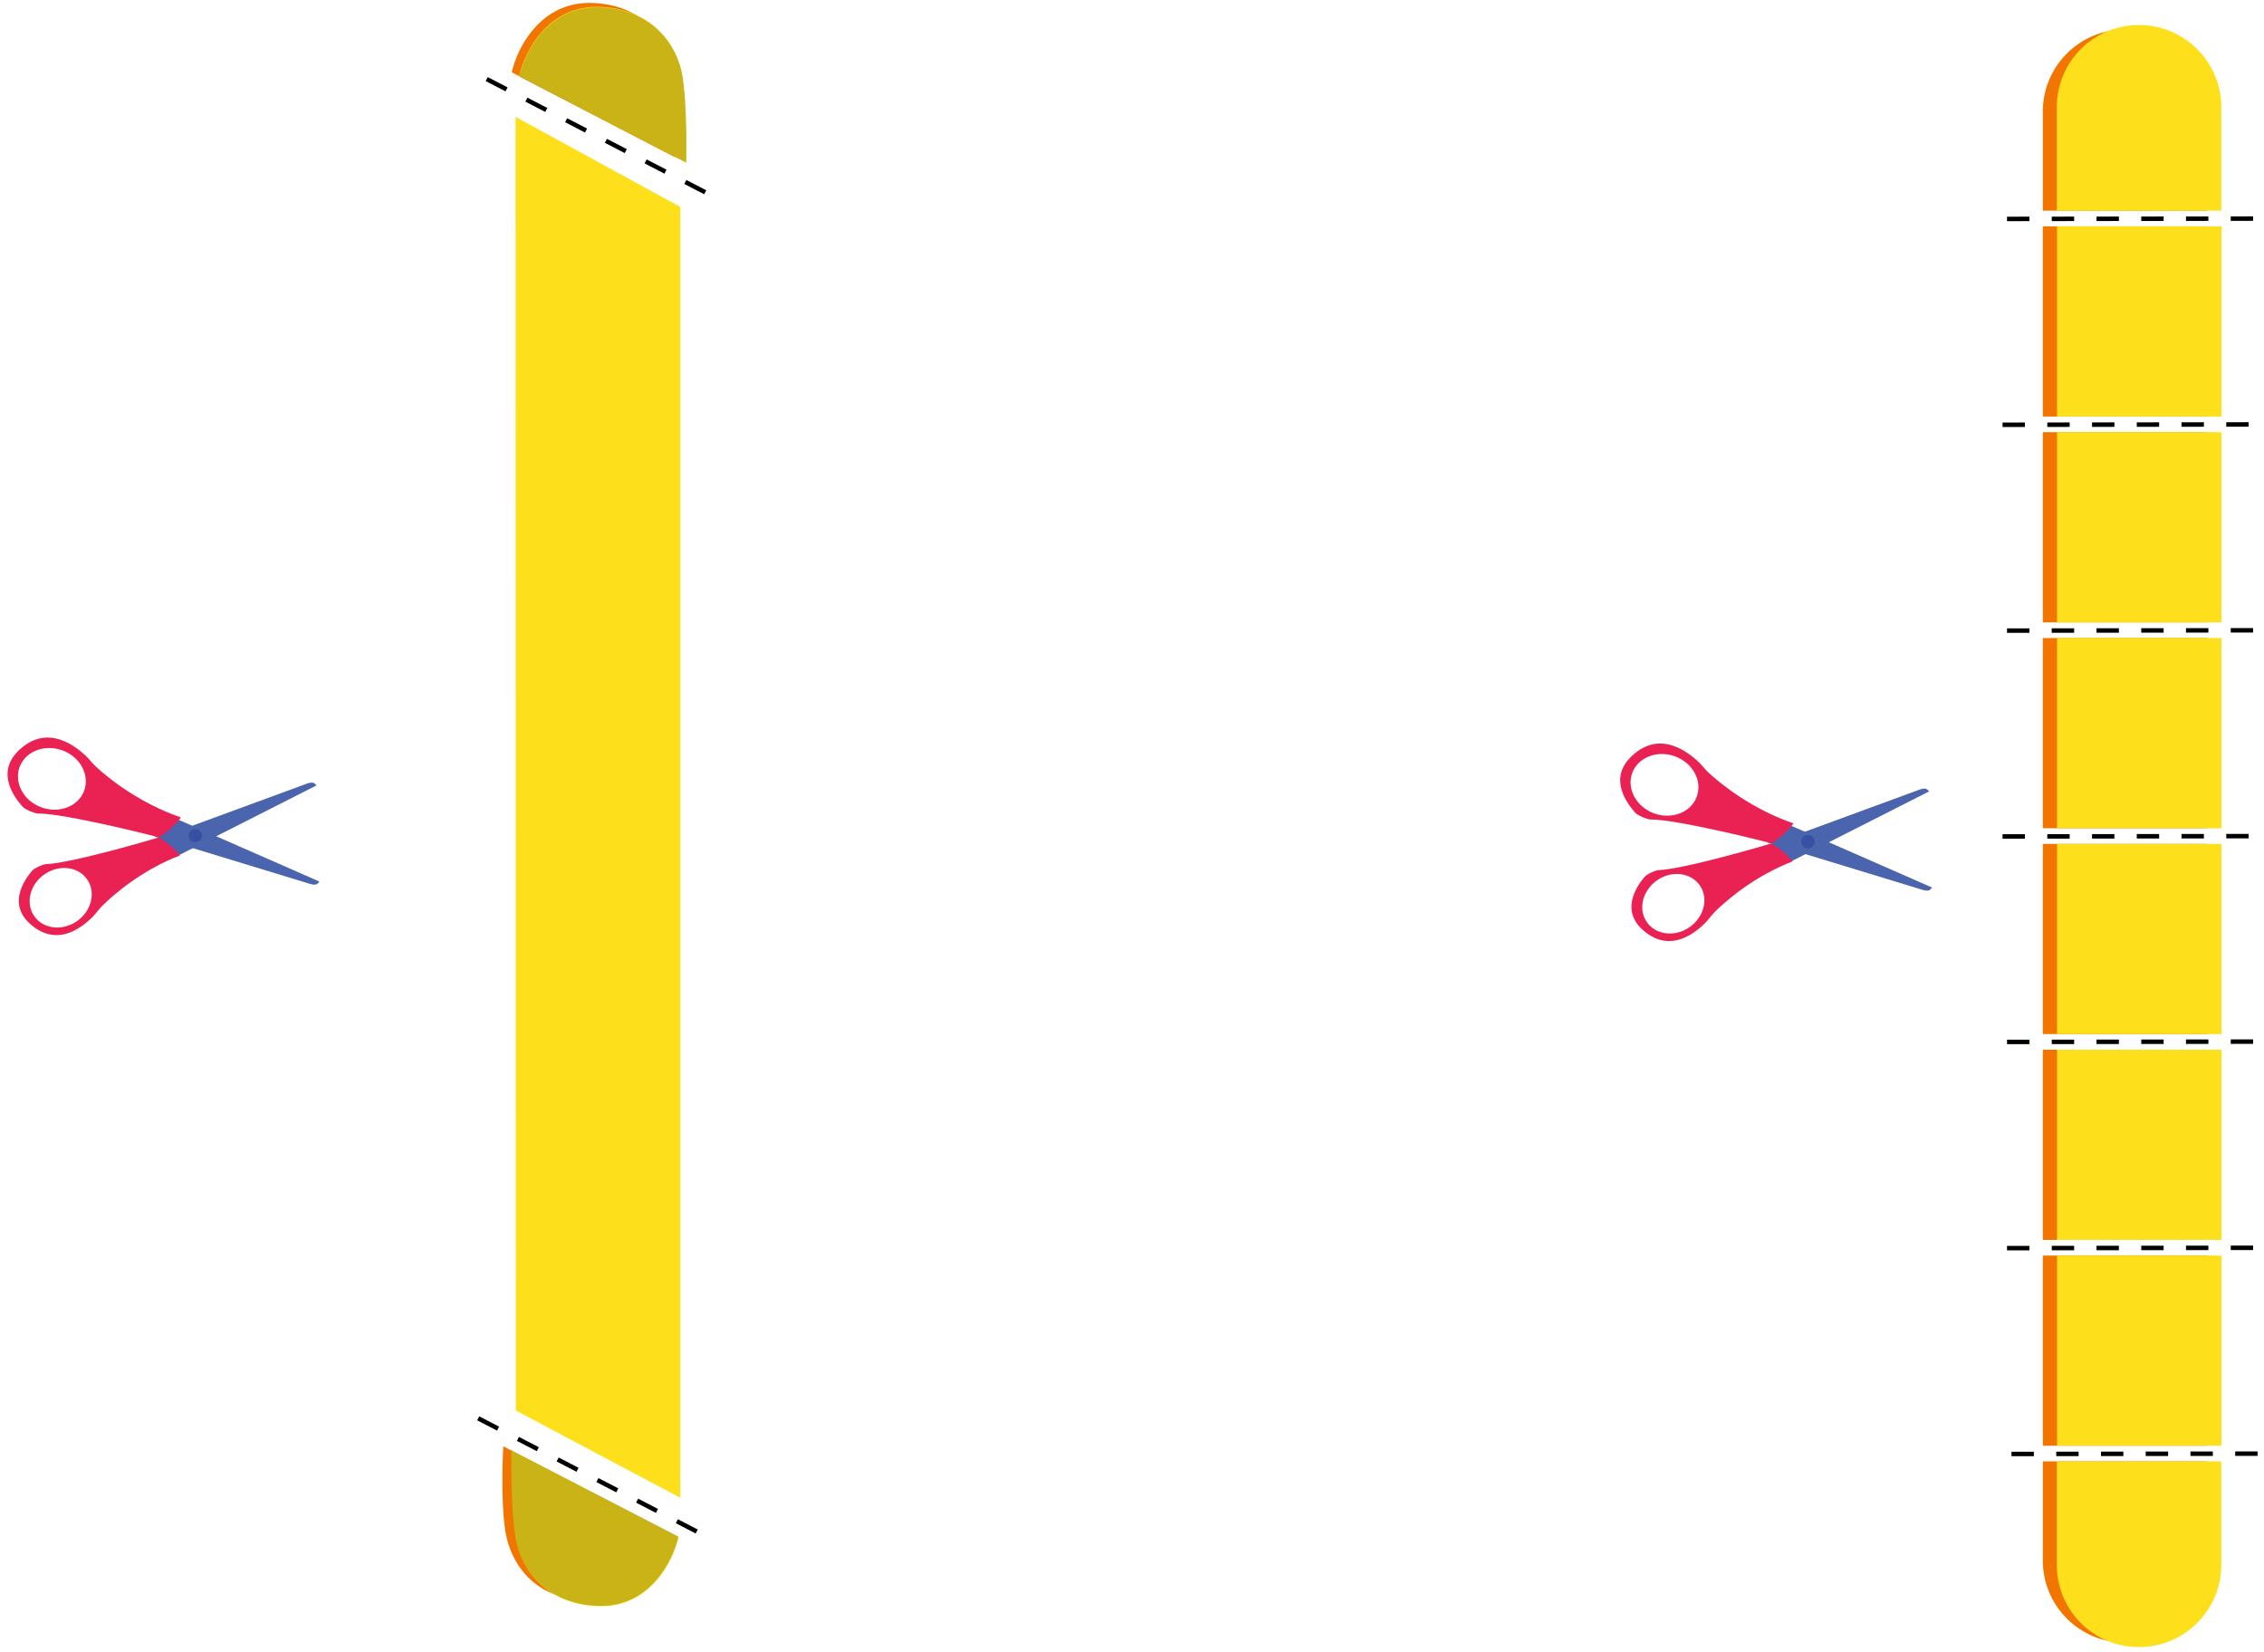
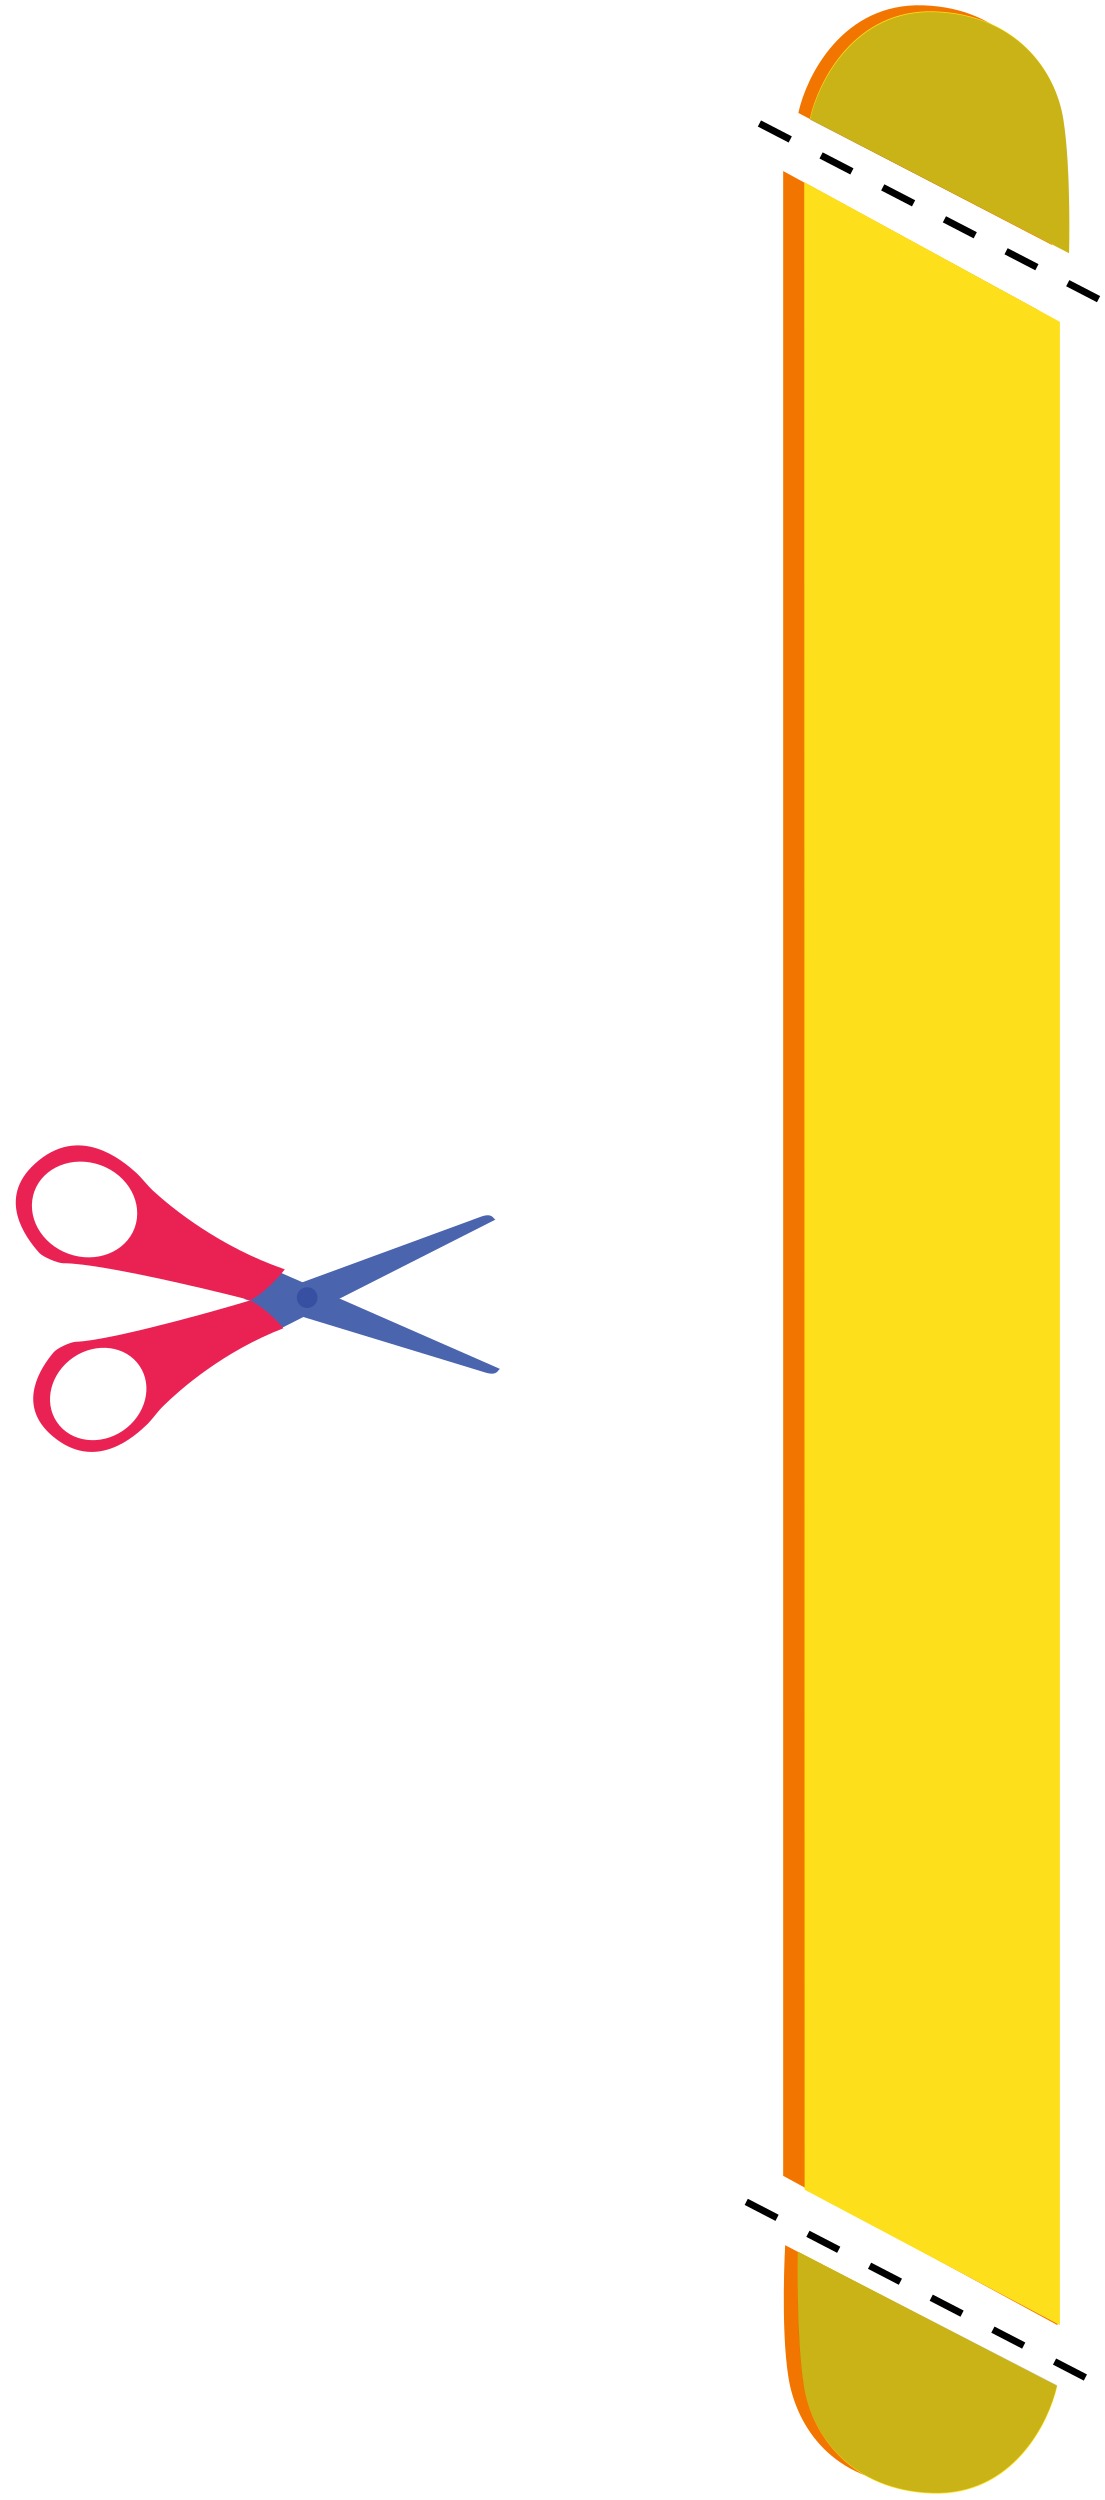
- <svg xmlns="http://www.w3.org/2000/svg" width="506" height="369" viewBox="0 0 506 369" fill="none">
-   <path d="M69.315 197.533C71.107 198.083 71.101 197.103 71.421 197.014L38.933 182.765C36.162 183.245 34.183 183.838 34.183 183.838L34.633 186.956C34.633 186.956 67.523 196.984 69.315 197.533Z" fill="#4A64AE" />
-   <path d="M68.634 175.106C70.392 174.457 70.441 175.436 70.766 175.506L39.125 191.55C36.332 191.225 34.323 190.744 34.323 190.744L34.597 187.606C34.597 187.606 66.875 175.755 68.634 175.106Z" fill="#4A64AE" />
-   <path d="M8.504 181.795C14.485 181.76 35.035 186.957 35.476 187.133C38.212 185.624 40.43 182.674 40.43 182.674C31.138 179.468 24.316 173.987 21.4 171.299C20.747 170.694 19.75 169.427 19.097 168.822C16.977 166.917 10.791 161.68 4.444 167.468C-1.098 172.494 3.11 178.112 5.082 180.315C5.621 180.897 7.704 181.785 8.504 181.795ZM9.279 180.433C5.285 178.988 3.11 174.961 4.372 171.437C5.663 167.917 9.92 166.233 13.914 167.678C17.908 169.122 20.083 173.149 18.821 176.674C17.53 180.193 13.273 181.877 9.279 180.433Z" fill="#EA2254" />
-   <path d="M20.704 204.909C21.295 204.318 22.187 203.093 22.778 202.502C25.42 199.876 31.628 194.489 40.237 191.149C40.237 191.149 38.017 188.439 35.428 187.14C35.021 187.321 15.916 192.929 10.301 193.108C9.55 193.146 7.62 194.027 7.141 194.619C5.342 196.763 1.618 202.18 6.999 206.7C13.162 211.908 18.782 206.773 20.704 204.909ZM7.614 204.668C5.628 201.762 6.721 197.59 9.989 195.35C13.284 193.104 17.555 193.665 19.513 196.578C21.498 199.484 20.406 203.657 17.138 205.897C13.844 208.143 9.572 207.581 7.614 204.668Z" fill="#EA2254" />
-   <path d="M43.65 188.247C44.479 188.247 45.15 187.575 45.15 186.747C45.15 185.919 44.479 185.247 43.65 185.247C42.822 185.247 42.15 185.919 42.15 186.747C42.15 187.575 42.822 188.247 43.65 188.247Z" fill="#3850A2" />
-   <path d="M456.566 24.926C456.566 14.844 464.721 6.584 474.946 6.584C485.048 6.584 493.325 14.844 493.325 24.926V47.084L456.566 47.082V24.926Z" fill="#F27500" />
-   <path d="M459.697 23.926C459.697 13.844 467.852 5.584 478.076 5.584C488.179 5.584 496.456 13.844 496.456 23.926V47.084H459.697V23.926Z" fill="#FDE01B" />
-   <path d="M456.566 348.742C456.566 358.824 464.721 367.084 474.946 367.084C485.048 367.084 493.325 358.824 493.325 348.742V326.584L456.566 326.586V348.742Z" fill="#F27500" />
-   <path d="M459.697 349.742C459.697 359.824 467.852 368.084 478.076 368.084C488.179 368.084 496.456 359.824 496.456 349.742V326.584H459.697V349.742Z" fill="#FDE01B" />
-   <path d="M456.566 188.587V231.087H493.325V188.587H456.566Z" fill="#F27500" />
-   <path d="M456.566 142.587V185.087H493.325V142.587H456.566Z" fill="#F27500" />
-   <path d="M456.566 96.584V139.083H493.325V96.584H456.566Z" fill="#F27500" />
-   <path d="M459.742 188.587V231.087H496.5V188.587H459.742Z" fill="#FDE01B" />
-   <path d="M456.566 234.584V277.084H493.325V234.584H456.566Z" fill="#F27500" />
-   <path d="M456.566 280.584V323.084H493.325V280.584H456.566Z" fill="#F27500" />
-   <path d="M459.742 234.584V277.084H496.5V234.584H459.742Z" fill="#FDE01B" />
-   <path d="M459.742 280.584V323.084H496.5V280.584H459.742Z" fill="#FDE01B" />
-   <path d="M459.742 142.587V185.087H496.5V142.587H459.742Z" fill="#FDE01B" />
-   <path d="M459.742 96.583V139.083H496.5V96.583H459.742Z" fill="#FDE01B" />
-   <path d="M456.566 50.584V93.084H493.325V50.584H456.566Z" fill="#F27500" />
-   <path d="M459.742 50.584V93.084H496.5V50.584H459.742Z" fill="#FDE01B" />
-   <path d="M429.733 198.87C431.525 199.42 431.519 198.44 431.839 198.351L399.351 184.102C396.58 184.582 394.601 185.175 394.601 185.175L395.05 188.293C395.05 188.293 427.941 198.321 429.733 198.87Z" fill="#4A64AE" />
-   <path d="M429.052 176.443C430.81 175.794 430.859 176.773 431.184 176.843L399.543 192.887C396.75 192.562 394.741 192.081 394.741 192.081L395.015 188.943C395.015 188.943 427.293 177.092 429.052 176.443Z" fill="#4A64AE" />
-   <path d="M368.922 183.132C374.903 183.097 395.453 188.293 395.894 188.47C398.63 186.96 400.848 184.011 400.848 184.011C391.556 180.805 384.734 175.324 381.818 172.636C381.165 172.031 380.168 170.764 379.515 170.159C377.395 168.254 371.209 163.017 364.862 168.805C359.32 173.831 363.528 179.449 365.5 181.652C366.039 182.234 368.122 183.122 368.922 183.132ZM369.697 181.77C365.703 180.325 363.528 176.298 364.79 172.773C366.081 169.254 370.338 167.57 374.332 169.015C378.326 170.459 380.501 174.486 379.239 178.011C377.948 181.53 373.691 183.214 369.697 181.77Z" fill="#EA2254" />
-   <path d="M381.122 206.246C381.713 205.655 382.605 204.43 383.196 203.839C385.838 201.213 392.046 195.826 400.655 192.486C400.655 192.486 398.435 189.776 395.846 188.477C395.439 188.658 376.334 194.266 370.719 194.445C369.968 194.483 368.037 195.363 367.559 195.956C365.76 198.1 362.036 203.517 367.416 208.037C373.579 213.245 379.2 208.11 381.122 206.246ZM368.032 206.005C366.046 203.099 367.139 198.927 370.407 196.687C373.701 194.44 377.973 195.002 379.931 197.915C381.917 200.821 380.824 204.993 377.556 207.233C374.262 209.48 369.99 208.918 368.032 206.005Z" fill="#EA2254" />
-   <path d="M404.068 189.584C404.897 189.584 405.568 188.912 405.568 188.084C405.568 187.256 404.897 186.584 404.068 186.584C403.24 186.584 402.568 187.256 402.568 188.084C402.568 188.912 403.24 189.584 404.068 189.584Z" fill="#3850A2" />
-   <path d="M447.566 186.924L503.325 186.85" stroke="black" stroke-dasharray="5 5" />
-   <path d="M448.566 140.924L504.325 140.85" stroke="black" stroke-dasharray="5 5" />
-   <path d="M447.566 94.924L503.325 94.85" stroke="black" stroke-dasharray="5 5" />
-   <path d="M448.566 48.924L504.325 48.85" stroke="black" stroke-dasharray="5 5" />
-   <path d="M449.566 324.924L505.325 324.85" stroke="black" stroke-dasharray="5 5" />
-   <path d="M448.566 278.924L504.325 278.85" stroke="black" stroke-dasharray="5 5" />
-   <path d="M448.568 232.847L504.327 232.773" stroke="black" stroke-dasharray="5 5" />
-   <path d="M115.23 26.121L115.285 315.211L152.044 334.711V46.236L115.23 26.121Z" fill="#FDE01B" />
-   <path d="M106.877 316.957L156.388 342.602" stroke="black" stroke-dasharray="5 5" />
-   <path d="M130.982 357.698C142.582 358.098 147.816 347.532 148.982 342.198L112.482 323.198C112.482 323.198 111.81 335.017 112.948 342.198C114.086 349.379 119.382 357.298 130.982 357.698Z" fill="#F27500" />
-   <path d="M133.67 358.964C145.27 359.364 150.503 348.797 151.67 343.464L114.32 324.124C114.32 324.124 114.032 336.283 115.17 343.464C116.308 350.645 122.07 358.564 133.67 358.964Z" fill="#FDE01B" />
-   <path d="M133.631 358.854C145.231 359.254 150.464 348.688 151.631 343.354L114.33 324.147C114.33 324.147 113.992 336.173 115.131 343.354C116.269 350.535 122.031 358.454 133.631 358.854Z" fill="black" fill-opacity="0.2" />
-   <path d="M157.613 42.967L108.102 17.323" stroke="black" stroke-dasharray="5 5" />
-   <path d="M132.377 0.656C120.777 0.256 115.544 10.823 114.377 16.156L150.877 35.156C150.877 35.156 151.549 23.337 150.411 16.156C149.273 8.975 143.977 1.056 132.377 0.656Z" fill="#F27500" />
-   <path d="M134.022 1.525C122.422 1.125 117.188 11.692 116.022 17.026L153.372 36.365C153.372 36.365 153.66 24.206 152.522 17.026C151.383 9.845 145.621 1.926 134.022 1.525Z" fill="#FDE01B" />
-   <path d="M134.061 1.635C122.461 1.235 117.228 11.802 116.061 17.135L153.361 36.342C153.361 36.342 153.699 24.316 152.561 17.135C151.423 9.954 145.661 2.035 134.061 1.635Z" fill="black" fill-opacity="0.2" />
+ <svg xmlns="http://www.w3.org/2000/svg" width="159" height="360" viewBox="0 0 159 360" fill="none">
+   <path d="M112.777 24.633V313.323L152.277 334.823L149.536 44.687L112.777 24.633Z" fill="#F27500" />
+   <path d="M115.811 26.233L115.865 315.323L152.624 334.823V46.348L115.811 26.233Z" fill="#FDE01B" />
+   <path d="M107.457 317.069L156.968 342.714" stroke="black" stroke-dasharray="5 5" />
+   <path d="M131.563 357.81C143.162 358.21 148.396 347.644 149.563 342.31L113.063 323.31C113.063 323.31 112.39 335.129 113.528 342.31C114.667 349.491 119.963 357.41 131.563 357.81Z" fill="#F27500" />
+   <path d="M134.25 359.076C145.85 359.476 151.083 348.909 152.25 343.576L114.9 324.236C114.9 324.236 114.612 336.395 115.75 343.576C116.888 350.757 122.65 358.676 134.25 359.076Z" fill="#FDE01B" />
+   <path d="M134.211 358.966C145.811 359.366 151.044 348.8 152.211 343.466L114.91 324.259C114.91 324.259 114.572 336.285 115.711 343.466C116.849 350.647 122.611 358.566 134.211 358.966Z" fill="black" fill-opacity="0.2" />
+   <path d="M158.193 43.079L108.682 17.435" stroke="black" stroke-dasharray="5 5" />
+   <path d="M132.957 0.768C121.357 0.368 116.124 10.935 114.957 16.268L151.457 35.268C151.457 35.268 152.13 23.449 150.991 16.268C149.853 9.087 144.557 1.168 132.957 0.768Z" fill="#F27500" />
+   <path d="M134.602 1.638C123.002 1.238 117.768 11.804 116.602 17.137L153.952 36.477C153.952 36.477 154.24 24.318 153.102 17.137C151.963 9.957 146.202 2.038 134.602 1.638Z" fill="#FDE01B" />
+   <path d="M134.641 1.747C123.041 1.347 117.808 11.914 116.641 17.247L153.941 36.454C153.941 36.454 154.279 24.428 153.141 17.247C152.003 10.066 146.241 2.147 134.641 1.747Z" fill="black" fill-opacity="0.2" />
+   <path d="M69.895 197.645C71.687 198.195 71.681 197.215 72.001 197.126L39.513 182.877C36.742 183.357 34.764 183.95 34.764 183.95L35.212 187.068C35.212 187.068 68.103 197.096 69.895 197.645Z" fill="#4A64AE" />
+   <path d="M69.214 175.218C70.972 174.569 71.021 175.548 71.346 175.619L39.705 191.662C36.912 191.337 34.903 190.856 34.903 190.856L35.177 187.718C35.177 187.718 67.456 175.867 69.214 175.218Z" fill="#4A64AE" />
+   <path d="M9.084 181.907C15.066 181.872 35.615 187.069 36.056 187.245C38.792 185.736 41.01 182.786 41.01 182.786C31.718 179.58 24.896 174.099 21.98 171.411C21.327 170.807 20.33 169.539 19.677 168.934C17.557 167.029 11.371 161.792 5.024 167.58C-0.518 172.606 3.691 178.224 5.662 180.427C6.201 181.01 8.284 181.897 9.084 181.907ZM9.859 180.545C5.865 179.1 3.69 175.073 4.952 171.549C6.243 168.029 10.5 166.345 14.494 167.79C18.488 169.234 20.663 173.261 19.401 176.786C18.11 180.305 13.854 181.989 9.859 180.545Z" fill="#EA2254" />
+   <path d="M21.284 205.021C21.875 204.43 22.767 203.205 23.358 202.614C26 199.988 32.208 194.601 40.817 191.261C40.817 191.261 38.597 188.551 36.008 187.252C35.601 187.433 16.496 193.041 10.881 193.22C10.13 193.258 8.2 194.139 7.721 194.731C5.922 196.875 2.198 202.292 7.579 206.812C13.742 212.02 19.362 206.885 21.284 205.021ZM8.194 204.78C6.209 201.874 7.301 197.702 10.569 195.462C13.864 193.216 18.135 193.777 20.093 196.69C22.079 199.597 20.986 203.769 17.718 206.009C14.424 208.255 10.152 207.693 8.194 204.78Z" fill="#EA2254" />
+   <path d="M44.23 188.359C45.059 188.359 45.73 187.688 45.73 186.859C45.73 186.031 45.059 185.359 44.23 185.359C43.402 185.359 42.73 186.031 42.73 186.859C42.73 187.688 43.402 188.359 44.23 188.359Z" fill="#3850A2" />
</svg>
